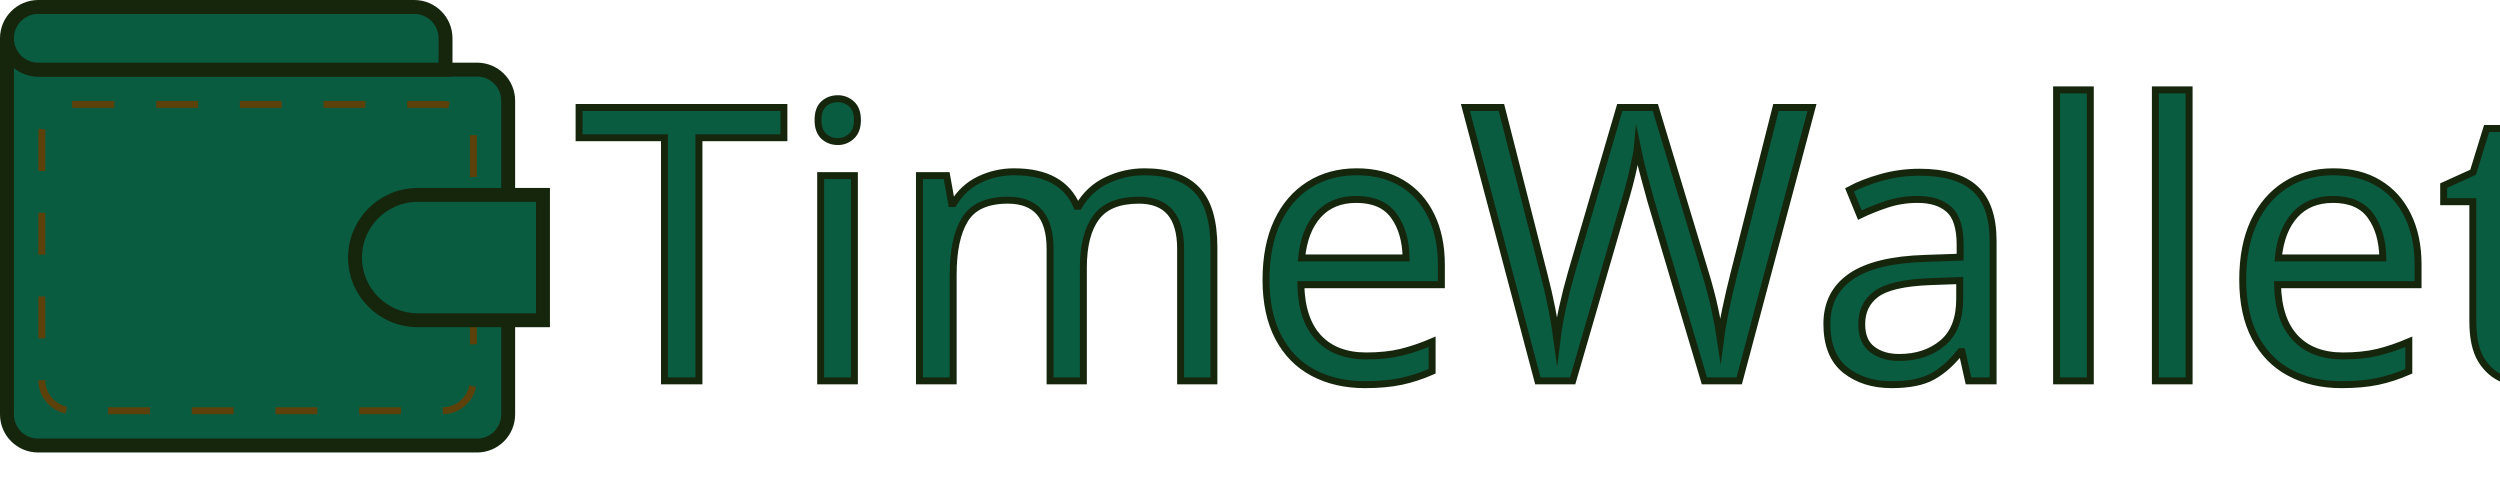
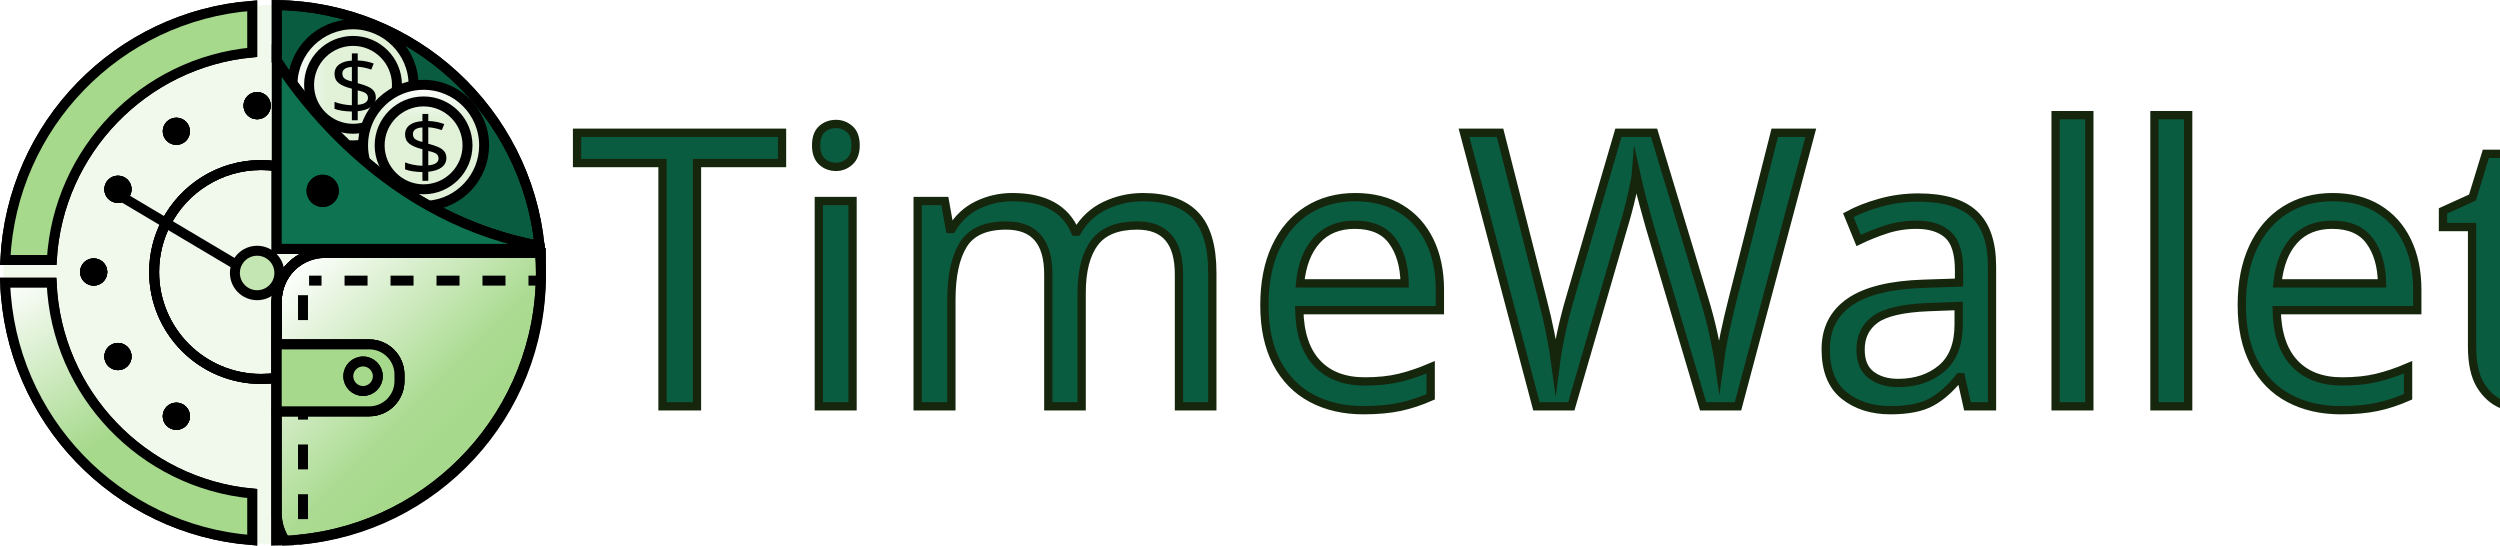
- <svg xmlns="http://www.w3.org/2000/svg" id="Layer_2" viewBox="0 0 359.13 69.33">
+ <svg xmlns="http://www.w3.org/2000/svg" xmlns:xlink="http://www.w3.org/1999/xlink" id="Layer_2" viewBox="0 0 1507.27 328.97">
  <defs>
    <style>
-       .cls-1 {
-         stroke-width: 2px;
+       .cls-1, .cls-2 {
+         stroke-width: 5px;
      }

-       .cls-1, .cls-2 {
+       .cls-1, .cls-2, .cls-3, .cls-4, .cls-5, .cls-6, .cls-7, .cls-8, .cls-9, .cls-10, .cls-11, .cls-12, .cls-13, .cls-14, .cls-15 {
+         stroke-miterlimit: 10;
+       }
+ 
+       .cls-1, .cls-3, .cls-4, .cls-5, .cls-6, .cls-7, .cls-8, .cls-9, .cls-10, .cls-11, .cls-12, .cls-13, .cls-14, .cls-15 {
+         stroke: #000;
+       }
+ 
+       .cls-2 {
+         font-size: 231px;
        stroke: #15260d;
      }

-       .cls-1, .cls-2, .cls-3 {
-         stroke-miterlimit: 10;
-       }
- 
-       .cls-1, .cls-2, .cls-4 {
+       .cls-2, .cls-5 {
        fill: #0a5c41;
      }

-       .cls-2 {
+       .cls-2, .cls-16 {
        font-family: MicrosoftSansSerif, 'Microsoft Sans Serif';
-         font-size: 55px;
      }

      .cls-3 {
+         stroke-dasharray: 13.86 13.86;
+       }
+ 
+       .cls-3, .cls-4, .cls-5, .cls-6, .cls-7, .cls-8, .cls-9, .cls-10, .cls-11, .cls-12, .cls-13, .cls-14, .cls-15 {
+         stroke-width: 6px;
+       }
+ 
+       .cls-3, .cls-8, .cls-9, .cls-15 {
        fill: none;
-         stroke: #5c410a;
-         stroke-dasharray: 6.01 6.01;
+       }
+ 
+       .cls-4 {
+         fill: url(#linear-gradient-2);
+       }
+ 
+       .cls-17, .cls-6 {
+         fill: #a6d98c;
+       }
+ 
+       .cls-16 {
+         font-size: 49.38px;
+       }
+ 
+       .cls-9 {
+         stroke-dasharray: 15;
+       }
+ 
+       .cls-10 {
+         fill: url(#linear-gradient);
+       }
+ 
+       .cls-11 {
+         fill: #0d7351;
+       }
+ 
+       .cls-12 {
+         fill: url(#linear-gradient-4);
+       }
+ 
+       .cls-18 {
+         fill: #f0f9ec;
+       }
+ 
+       .cls-13 {
+         fill: #c4e6b3;
+       }
+ 
+       .cls-14 {
+         fill: url(#linear-gradient-3);
+       }
+ 
+       .cls-15 {
+         stroke-dasharray: 27.95 27.95;
      }
    </style>
+     <linearGradient id="linear-gradient" x1="172.96" y1="163.42" x2="283.58" y2="274.04" gradientUnits="userSpaceOnUse">
+       <stop offset="0" stop-color="#fff" />
+       <stop offset=".72" stop-color="#abdb92" />
+       <stop offset=".91" stop-color="#a6d98c" />
+     </linearGradient>
+     <linearGradient id="linear-gradient-2" x1="176.36" y1="51.15" x2="249.34" y2="51.15" gradientUnits="userSpaceOnUse">
+       <stop offset="0" stop-color="#fff" />
+       <stop offset=".28" stop-color="#e1f2d9" />
+     </linearGradient>
+     <linearGradient id="linear-gradient-3" x1="255.38" y1="51.14" x2="255.38" y2="124" xlink:href="#linear-gradient-2" />
+     <linearGradient id="linear-gradient-4" x1="23.29" y1="158.8" x2="127.74" y2="339.7" gradientUnits="userSpaceOnUse">
+       <stop offset="0" stop-color="#fff" />
+       <stop offset=".54" stop-color="#a6d98c" />
+     </linearGradient>
  </defs>
-   <g id="Layer_1-2" data-name="Layer_1">
-     <path class="cls-1" d="M73,14.47v45.06c0,2.47-2,4.47-4.47,4.47H5.47c-2.47,0-4.47-2-4.47-4.47V5.5c0,2.48,1.99,4.48,4.47,4.5h63.06c2.47,0,4.47,2,4.47,4.47Z" />
+   <g id="Layer_2-2" data-name="Layer_2">
+     <circle class="cls-18" cx="164.43" cy="165.47" r="162.43" />
+     <path class="cls-10" d="M326.12,164.58c0,83.97-64.06,152.97-145.97,160.81-2.77.24-5.55.4-8.36.49-3.12-4.71-4.94-10.37-4.94-16.44v-61.45h55.78c10.05,0,18.2-8.14,18.2-18.19v-3.96c0-10.05-8.15-18.2-18.2-18.2h-55.78v-25.84c0-7.16,2.53-13.73,6.74-18.87.02-.03.04-.06.07-.09,5.45-6.33,13.53-10.34,22.54-10.34h129.47c.3,3.98.45,8.01.45,12.08Z" />
+     <path class="cls-6" d="M166.85,247.99v61.45c0,6.07,1.82,11.73,4.94,16.44-1.77.06-3.55.09-5.33.09v-143.72c0-7.37,2.68-14.12,7.13-19.32-4.21,5.14-6.74,11.71-6.74,18.87v25.84h55.78c10.05,0,18.2,8.15,18.2,18.2v3.96c0,10.05-8.15,18.19-18.2,18.19h-55.78Z" />
+     <path class="cls-6" d="M326.12,152.5v12.08c0-4.07-.15-8.1-.45-12.08h.45Z" />
+     <path class="cls-6" d="M326.12,164.58v1.73c0,83.57-64.2,152.14-145.97,159.08,81.91-7.84,145.97-76.84,145.97-160.81Z" />
+     <path class="cls-5" d="M325.32,148.27c-1.31-.24-2.64-.49-3.97-.76-23.68-4.79-44.63-13.25-62.9-23.51-14.42-8.09-27.16-17.31-38.27-26.72-3.85-3.27-7.49-6.55-10.95-9.82-14.25-13.5-25.18-26.76-32.87-37.11-4.08-5.49-7.24-10.16-9.51-13.61V3.04c82.68,1.14,150.35,64.4,158.47,145.23Z" />
+     <path class="cls-8" d="M152.06,3.49v28.11c-65.24,6.08-117,59.28-120.83,125.14H3.19C7.08,75.31,71.25,9.68,152.06,3.49Z" />
+     <circle class="cls-8" cx="56.48" cy="163.99" r="5.2" />
+     <path class="cls-8" d="M76.32,214.96c0,2.87-2.33,5.2-5.2,5.2s-5.21-2.33-5.21-5.2,2.33-5.2,5.21-5.2,5.2,2.33,5.2,5.2Z" />
+     <path class="cls-8" d="M76.32,114.13c0,2.87-2.33,5.2-5.2,5.2s-5.21-2.33-5.21-5.2,2.33-5.2,5.21-5.2,5.2,2.33,5.2,5.2Z" />
+     <path class="cls-8" d="M111.53,250.96c0,2.87-2.33,5.2-5.2,5.2s-5.21-2.33-5.21-5.2,2.33-5.2,5.21-5.2,5.2,2.33,5.2,5.2Z" />
+     <path class="cls-8" d="M111.53,79.16c0,2.87-2.33,5.2-5.2,5.2s-5.21-2.33-5.21-5.2,2.33-5.21,5.21-5.21,5.2,2.33,5.2,5.21Z" />
+     <path class="cls-8" d="M160.24,63.7c0,2.88-2.33,5.21-5.2,5.21s-5.21-2.33-5.21-5.21,2.33-5.2,5.21-5.2,5.2,2.33,5.2,5.2Z" />
+     <path class="cls-8" d="M152.06,297.56v28.1C70.6,319.43,6.04,252.79,3.11,170.45h28.02c2.9,66.76,55.04,120.97,120.93,127.11Z" />
+     <path class="cls-8" d="M325.64,151.99h-128.98c-16.46,0-29.81,13.35-29.81,29.81v45.98c-3.08.46-6.23.69-9.44.69-35.61,0-64.48-28.87-64.48-64.48,0-10.65,2.58-20.69,7.16-29.54,10.7-20.75,32.35-34.94,57.32-34.94,3.21,0,6.36.23,9.44.69v49.81h158.63c.05.66.11,1.32.16,1.98Z" />
+     <circle class="cls-8" cx="56.48" cy="163.99" r="5.2" />
+     <path class="cls-8" d="M76.32,214.96c0,2.87-2.33,5.2-5.2,5.2s-5.21-2.33-5.21-5.2,2.33-5.2,5.21-5.2,5.2,2.33,5.2,5.2Z" />
+     <path class="cls-8" d="M76.32,114.13c0,2.87-2.33,5.2-5.2,5.2s-5.21-2.33-5.21-5.2,2.33-5.2,5.21-5.2,5.2,2.33,5.2,5.2Z" />
+     <path class="cls-8" d="M111.53,250.96c0,2.87-2.33,5.2-5.2,5.2s-5.21-2.33-5.21-5.2,2.33-5.2,5.21-5.2,5.2,2.33,5.2,5.2Z" />
+     <path class="cls-8" d="M111.53,79.16c0,2.87-2.33,5.2-5.2,5.2s-5.21-2.33-5.21-5.2,2.33-5.21,5.21-5.21,5.2,2.33,5.2,5.21Z" />
+     <path class="cls-8" d="M160.24,63.7c0,2.88-2.33,5.21-5.2,5.21s-5.21-2.33-5.21-5.21,2.33-5.2,5.21-5.2,5.2,2.33,5.2,5.2Z" />
+     <path class="cls-8" d="M297.53,151.99h-100.87c-16.46,0-29.81,13.35-29.81,29.81v45.98c-3.08.46-6.23.69-9.44.69-35.61,0-64.48-28.87-64.48-64.48,0-10.65,2.58-20.69,7.16-29.54,10.7-20.75,32.35-34.94,57.32-34.94,3.21,0,6.36.23,9.44.69v49.81h130.47c.08.66.15,1.32.21,1.98Z" />
+     <line class="cls-8" x1="31.24" y1="156.74" x2="31.23" y2="156.74" />
+     <path class="cls-6" d="M227.79,226.83c0,4.91-3.99,8.9-8.9,8.9s-8.9-3.99-8.9-8.9,3.98-8.9,8.9-8.9,8.9,3.98,8.9,8.9Z" />
+     <path class="cls-6" d="M325.67,152.5h-129.47c-9.01,0-17.09,4.01-22.54,10.34,5.47-6.63,13.74-10.85,23-10.85h128.98c.01.17.03.34.03.51Z" />
    <g>
-       <rect class="cls-4" x="6" y="15" width="62" height="44" rx="4.42" ry="4.42" />
-       <rect class="cls-3" x="6" y="15" width="62" height="44" rx="4.42" ry="4.42" />
+       <path class="cls-17" d="M227.79,226.83c0,4.91-3.99,8.9-8.9,8.9s-8.9-3.99-8.9-8.9,3.98-8.9,8.9-8.9,8.9,3.98,8.9,8.9Z" />
+       <path class="cls-15" d="M227.79,226.83c0,4.91-3.99,8.9-8.9,8.9s-8.9-3.99-8.9-8.9,3.98-8.9,8.9-8.9,8.9,3.98,8.9,8.9Z" />
    </g>
-     <path class="cls-1" d="M64,5.5v4.5H5.47c-2.48-.02-4.47-2.02-4.47-4.5,0-1.24.5-2.37,1.32-3.18.81-.82,1.94-1.32,3.18-1.32h54c2.49,0,4.5,2.01,4.5,4.5Z" />
-     <path class="cls-1" d="M60,28h18v18h-18c-4.97,0-9-4.03-9-9h0c0-4.97,4.03-9,9-9Z" />
-     <text class="cls-2" transform="translate(82.64 54.71)">
+     <path class="cls-6" d="M227.79,226.83c0,4.91-3.99,8.9-8.9,8.9s-8.9-3.99-8.9-8.9,3.98-8.9,8.9-8.9,8.9,3.98,8.9,8.9Z" />
+     <path class="cls-6" d="M227.79,226.83c0,4.91-3.99,8.9-8.9,8.9s-8.9-3.99-8.9-8.9,3.98-8.9,8.9-8.9,8.9,3.98,8.9,8.9Z" />
+     <path class="cls-8" d="M201.27,115.07c0,.52-.06,1.02-.18,1.5-.67,2.99-3.35,5.23-6.54,5.23-3.72,0-6.73-3.02-6.73-6.73,0-2.55,1.42-4.78,3.52-5.92.96-.51,2.05-.81,3.21-.81,3.71,0,6.72,3.02,6.72,6.73Z" />
+     <path class="cls-8" d="M325.32,148.27c-1.31-.24-2.64-.49-3.97-.76-23.68-4.79-44.63-13.25-62.9-23.51-14.42-8.09-27.16-17.31-38.27-26.72-3.85-3.27-7.49-6.55-10.95-9.82-14.25-13.5-25.18-26.76-32.87-37.11-4.08-5.49-7.24-10.16-9.51-13.61V3.04c82.68,1.14,150.35,64.4,158.47,145.23Z" />
+     <path class="cls-7" d="M201.27,115.07c0,.52-.06,1.02-.18,1.5-.67,2.99-3.35,5.23-6.54,5.23-3.72,0-6.73-3.02-6.73-6.73,0-2.55,1.42-4.78,3.52-5.92.96-.51,2.05-.81,3.21-.81,3.71,0,6.72,3.02,6.72,6.73Z" />
+     <path class="cls-4" d="M249.34,51.14c0,.17,0,.33-.01.5-.04,3.72-.65,7.29-1.73,10.66h0c-3.02,9.4-9.73,17.13-18.42,21.49-3.19,1.6-6.64,2.74-10.28,3.35-1.97.33-4,.5-6.06.5-1.22,0-2.42-.06-3.61-.18-14.25-13.5-25.18-26.76-32.87-37.11.42-19.79,16.59-35.7,36.48-35.7s36.5,16.34,36.5,36.49Z" />
+     <path class="cls-8" d="M212.84,77.64c-14.61,0-26.49-11.89-26.49-26.49s11.88-26.49,26.49-26.49,26.49,11.89,26.49,26.49-11.88,26.49-26.49,26.49Z" />
+     <text class="cls-16" transform="translate(198.29 69.66) scale(1.11 1)">
+       <tspan x="0" y="0">$</tspan>
+     </text>
+     <path class="cls-14" d="M291.88,87.64c0,19.12-14.71,34.8-33.43,36.36-14.42-8.09-27.16-17.31-38.27-26.72-.84-3.07-1.29-6.3-1.29-9.64,0-.17,0-.33.01-.5.04-3.72.65-7.3,1.73-10.67,3.02-9.39,9.73-17.12,18.42-21.48,3.18-1.6,6.64-2.74,10.28-3.35,1.97-.33,3.99-.5,6.05-.5,20.16,0,36.5,16.34,36.5,36.5Z" />
+     <path class="cls-8" d="M255.38,114.13c-14.61,0-26.49-11.89-26.49-26.49s11.88-26.49,26.49-26.49,26.49,11.89,26.49,26.49-11.88,26.49-26.49,26.49Z" />
+     <text class="cls-16" transform="translate(240.83 106.16) scale(1.11 1)">
+       <tspan x="0" y="0">$</tspan>
+     </text>
+     <path class="cls-8" d="M201.09,116.57c-.67,2.99-3.35,5.23-6.54,5.23-3.72,0-6.73-3.02-6.73-6.73,0-2.55,1.42-4.78,3.52-5.92,3.48,2.16,6.75,4.65,9.75,7.42Z" />
+     <path class="cls-8" d="M220.77,151.99h-24.11c-16.46,0-29.81,13.35-29.81,29.81v45.98c-3.08.46-6.23.69-9.44.69-35.61,0-64.48-28.87-64.48-64.48,0-10.65,2.58-20.69,7.16-29.54,10.7-20.75,32.35-34.94,57.32-34.94,3.21,0,6.36.23,9.44.69v49.81h53.52c.15.65.28,1.32.4,1.98Z" />
+     <circle class="cls-13" cx="155.03" cy="164.58" r="13.4" />
+     <path class="cls-1" d="M111.53,79.16c0,2.87-2.33,5.2-5.2,5.2s-5.21-2.33-5.21-5.2,2.33-5.21,5.21-5.21,5.2,2.33,5.2,5.21Z" />
+     <path class="cls-7" d="M160.24,63.7c0,2.88-2.33,5.21-5.2,5.21s-5.21-2.33-5.21-5.21,2.33-5.2,5.21-5.2,5.2,2.33,5.2,5.2Z" />
+     <path class="cls-7" d="M76.32,114.13c0,2.87-2.33,5.2-5.2,5.2s-5.21-2.33-5.21-5.2,2.33-5.2,5.21-5.2,5.2,2.33,5.2,5.2Z" />
+     <circle class="cls-7" cx="56.48" cy="163.99" r="5.2" />
+     <path class="cls-7" d="M76.32,214.96c0,2.87-2.33,5.2-5.2,5.2s-5.21-2.33-5.21-5.2,2.33-5.2,5.21-5.2,5.2,2.33,5.2,5.2Z" />
+     <path class="cls-7" d="M111.53,250.96c0,2.87-2.33,5.2-5.2,5.2s-5.21-2.33-5.21-5.2,2.33-5.2,5.21-5.2,5.2,2.33,5.2,5.2Z" />
+     <circle class="cls-8" cx="56.48" cy="163.99" r="5.2" transform="translate(-114.44 193.47) rotate(-80.78)" />
+     <path class="cls-8" d="M76.32,214.96c0,2.87-2.33,5.2-5.2,5.2s-5.21-2.33-5.21-5.2,2.33-5.2,5.21-5.2,5.2,2.33,5.2,5.2Z" />
+     <path class="cls-8" d="M76.32,114.13c0,2.87-2.33,5.2-5.2,5.2s-5.21-2.33-5.21-5.2,2.33-5.2,5.21-5.2,5.2,2.33,5.2,5.2Z" />
+     <path class="cls-8" d="M106.33,256.16c-2.88,0-5.21-2.33-5.21-5.2s2.33-5.2,5.21-5.2,5.2,2.33,5.2,5.2-2.33,5.2-5.2,5.2Z" />
+     <path class="cls-8" d="M106.33,73.95c2.87,0,5.2,2.33,5.2,5.21s-2.33,5.2-5.2,5.2-5.21-2.33-5.21-5.2,2.33-5.21,5.21-5.21Z" />
+     <path class="cls-6" d="M31.23,156.74H3.19C7.08,75.31,71.25,9.68,152.06,3.49v28.11c-65.24,6.08-117,59.28-120.83,125.14Z" />
+     <path class="cls-12" d="M152.06,297.56v28.1C70.6,319.43,6.04,252.79,3.11,170.45h28.02c2.9,66.76,55.04,120.97,120.93,127.11Z" />
+     <path class="cls-8" d="M155.04,58.5c2.87,0,5.2,2.33,5.2,5.2s-2.33,5.21-5.2,5.21-5.21-2.33-5.21-5.21,2.33-5.2,5.21-5.2Z" />
+     <path class="cls-11" d="M325.32,148.27c-1.31-.24-2.64-.49-3.97-.76-23.68-4.79-44.63-13.25-62.9-23.51-14.42-8.09-27.16-17.31-38.27-26.72-3.85-3.27-7.49-6.55-10.95-9.82-14.25-13.5-25.18-26.76-32.87-37.11-4.08-5.49-7.24-10.16-9.51-13.61v113.27h158.63c-.05-.58-.11-1.16-.16-1.74ZM201.09,116.57c-.67,2.99-3.35,5.23-6.54,5.23-3.72,0-6.73-3.02-6.73-6.73,0-2.55,1.42-4.78,3.52-5.92.96-.51,2.05-.81,3.21-.81,3.71,0,6.72,3.02,6.72,6.73,0,.52-.06,1.02-.18,1.5Z" />
+     <path class="cls-8" d="M201.27,115.07c0,.52-.06,1.02-.18,1.5-.67,2.99-3.35,5.23-6.54,5.23-3.72,0-6.73-3.02-6.73-6.73,0-2.55,1.42-4.78,3.52-5.92.96-.51,2.05-.81,3.21-.81,3.71,0,6.72,3.02,6.72,6.73Z" />
+     <line class="cls-9" x1="182.68" y1="177.98" x2="182.68" y2="324.98" />
+     <path class="cls-6" d="M222.63,207.64h-55.78v40.35h55.78c10.05,0,18.2-8.14,18.2-18.19v-3.96c0-10.05-8.15-18.2-18.2-18.2ZM218.89,235.73c-4.92,0-8.9-3.99-8.9-8.9s3.98-8.9,8.9-8.9,8.9,3.98,8.9,8.9-3.99,8.9-8.9,8.9Z" />
+     <path class="cls-6" d="M218.89,235.73c-4.92,0-8.9-3.99-8.9-8.9s3.98-8.9,8.9-8.9,8.9,3.98,8.9,8.9-3.99,8.9-8.9,8.9Z" />
+     <line class="cls-8" x1="65.91" y1="114.13" x2="141.64" y2="159.15" />
+     <g>
+       <line class="cls-8" x1="326.12" y1="169.19" x2="318.62" y2="169.19" />
+       <line class="cls-3" x1="304.76" y1="169.19" x2="200.78" y2="169.19" />
+       <line class="cls-8" x1="193.85" y1="169.19" x2="186.35" y2="169.19" />
+     </g>
+     <text class="cls-2" transform="translate(345.6 244.99)">
      <tspan x="0" y="0">TimeWallet</tspan>
    </text>
  </g>
</svg>
